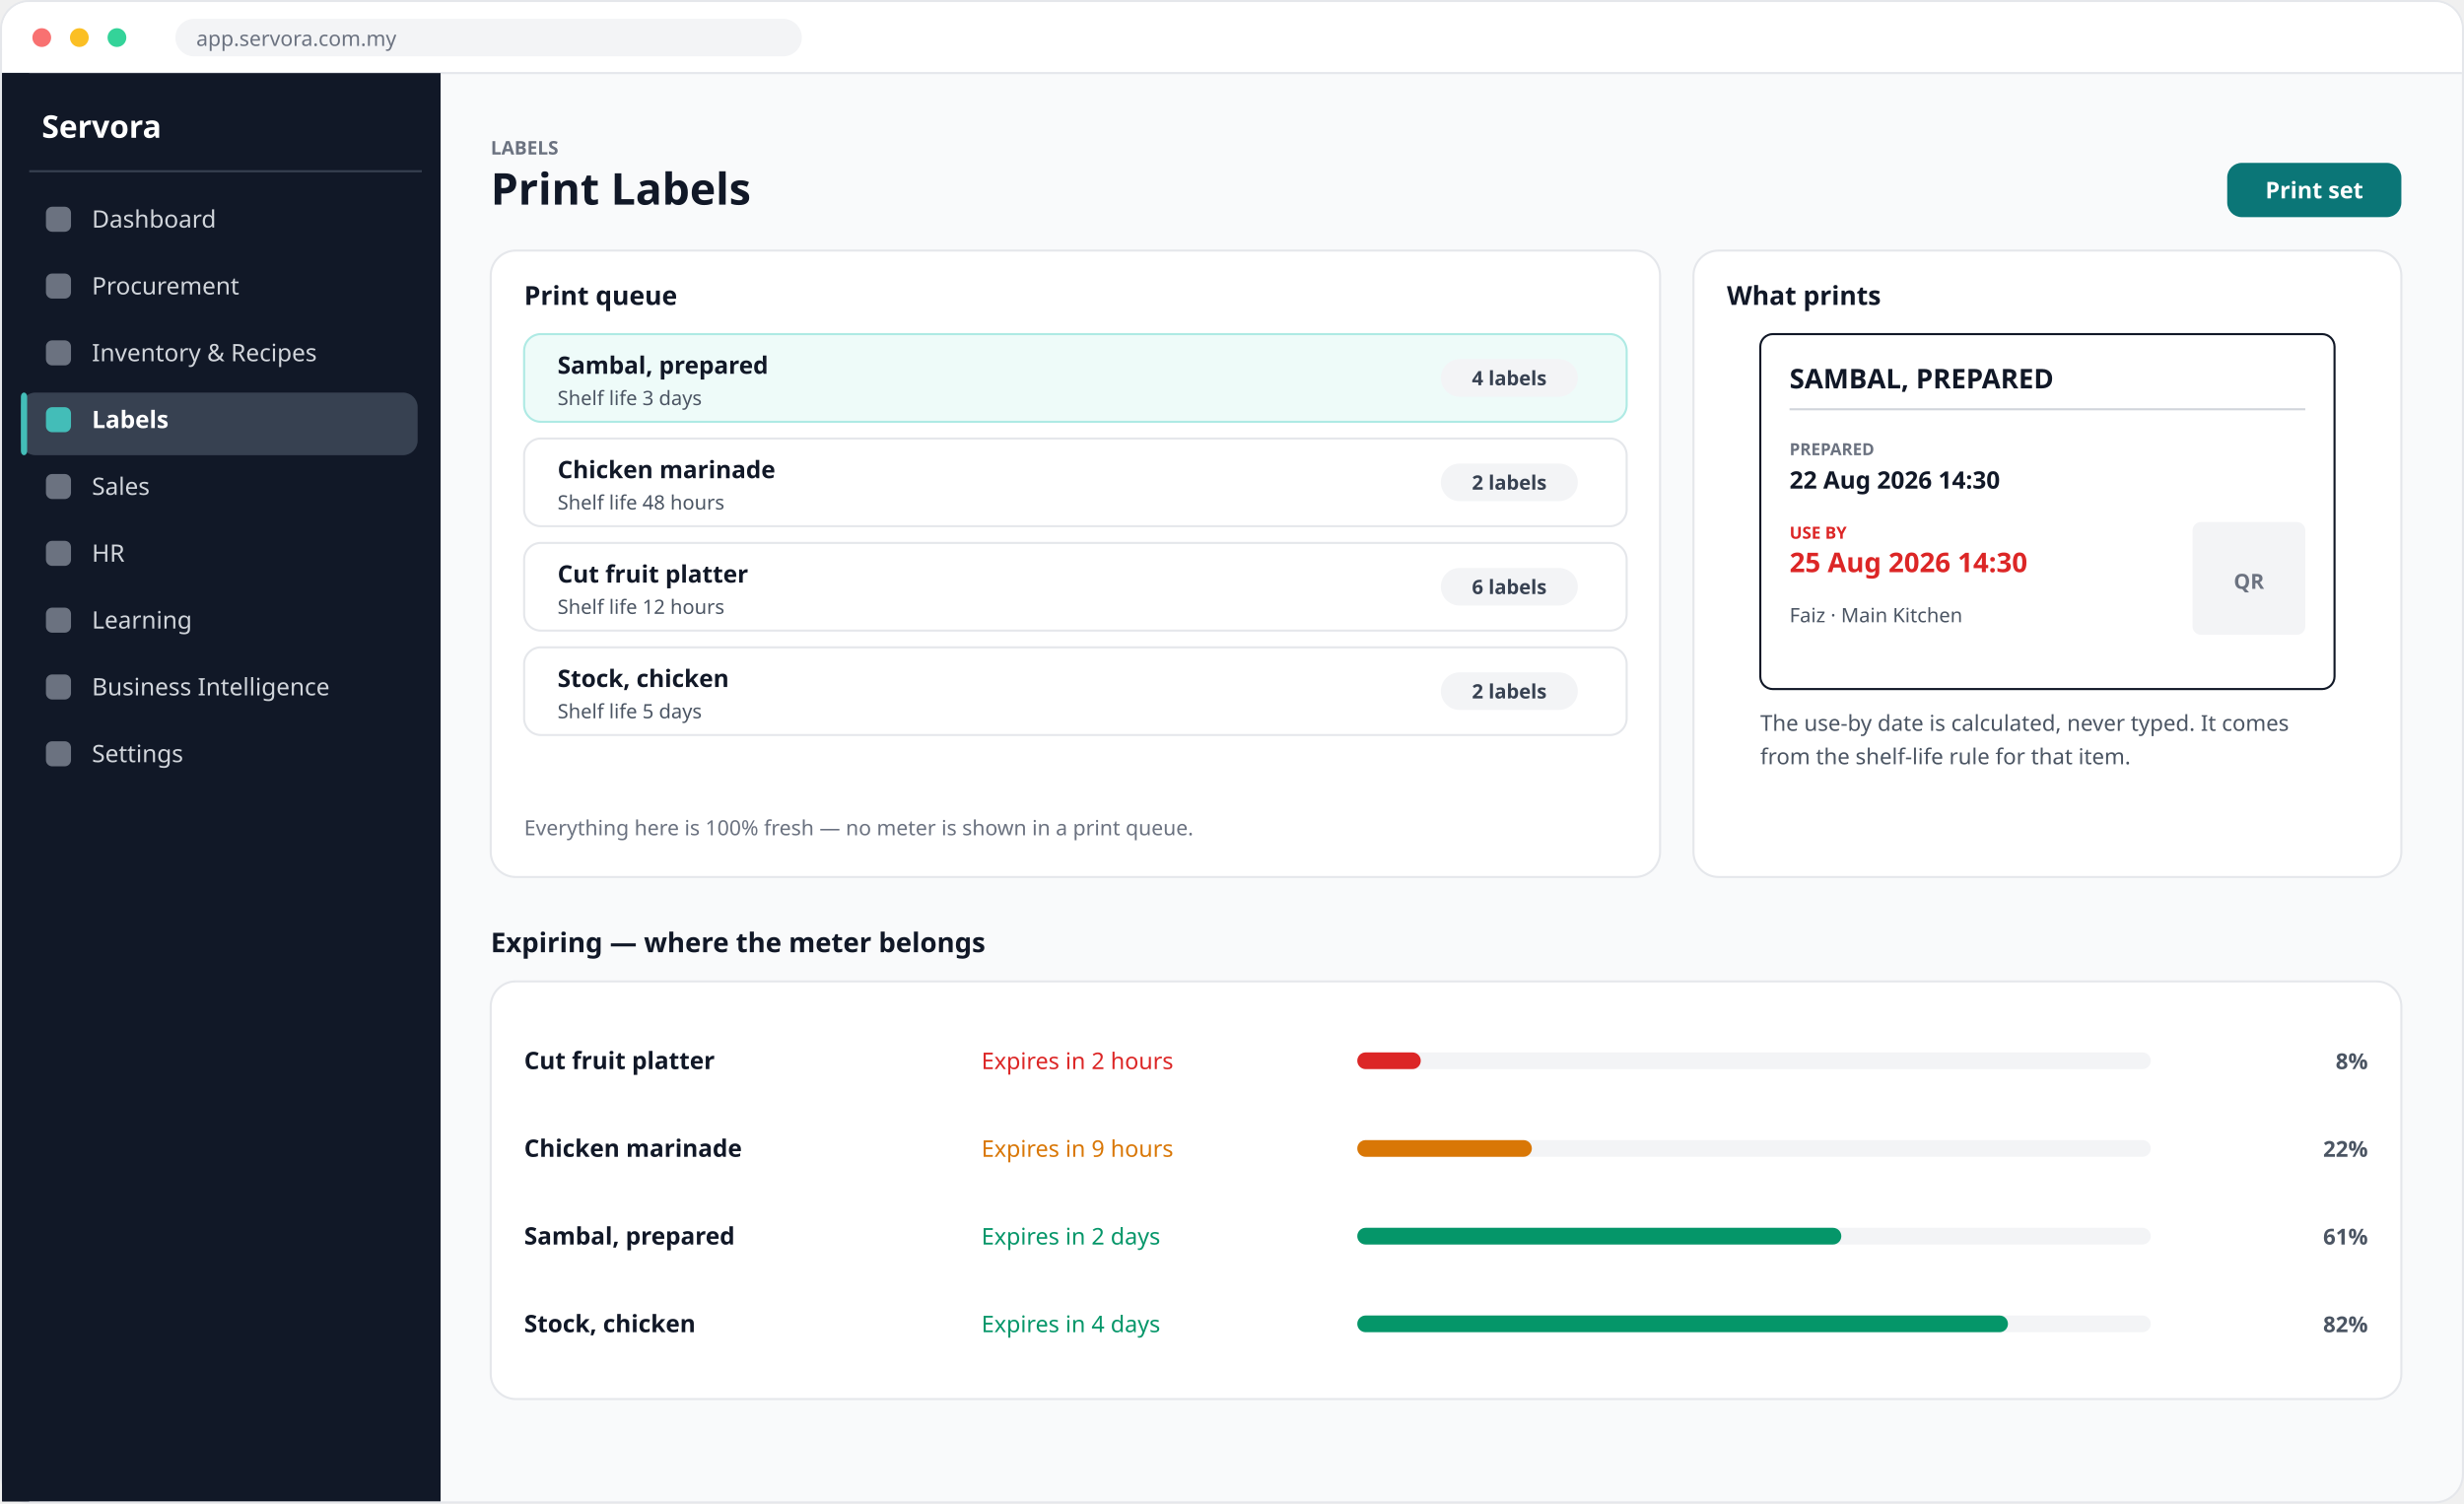
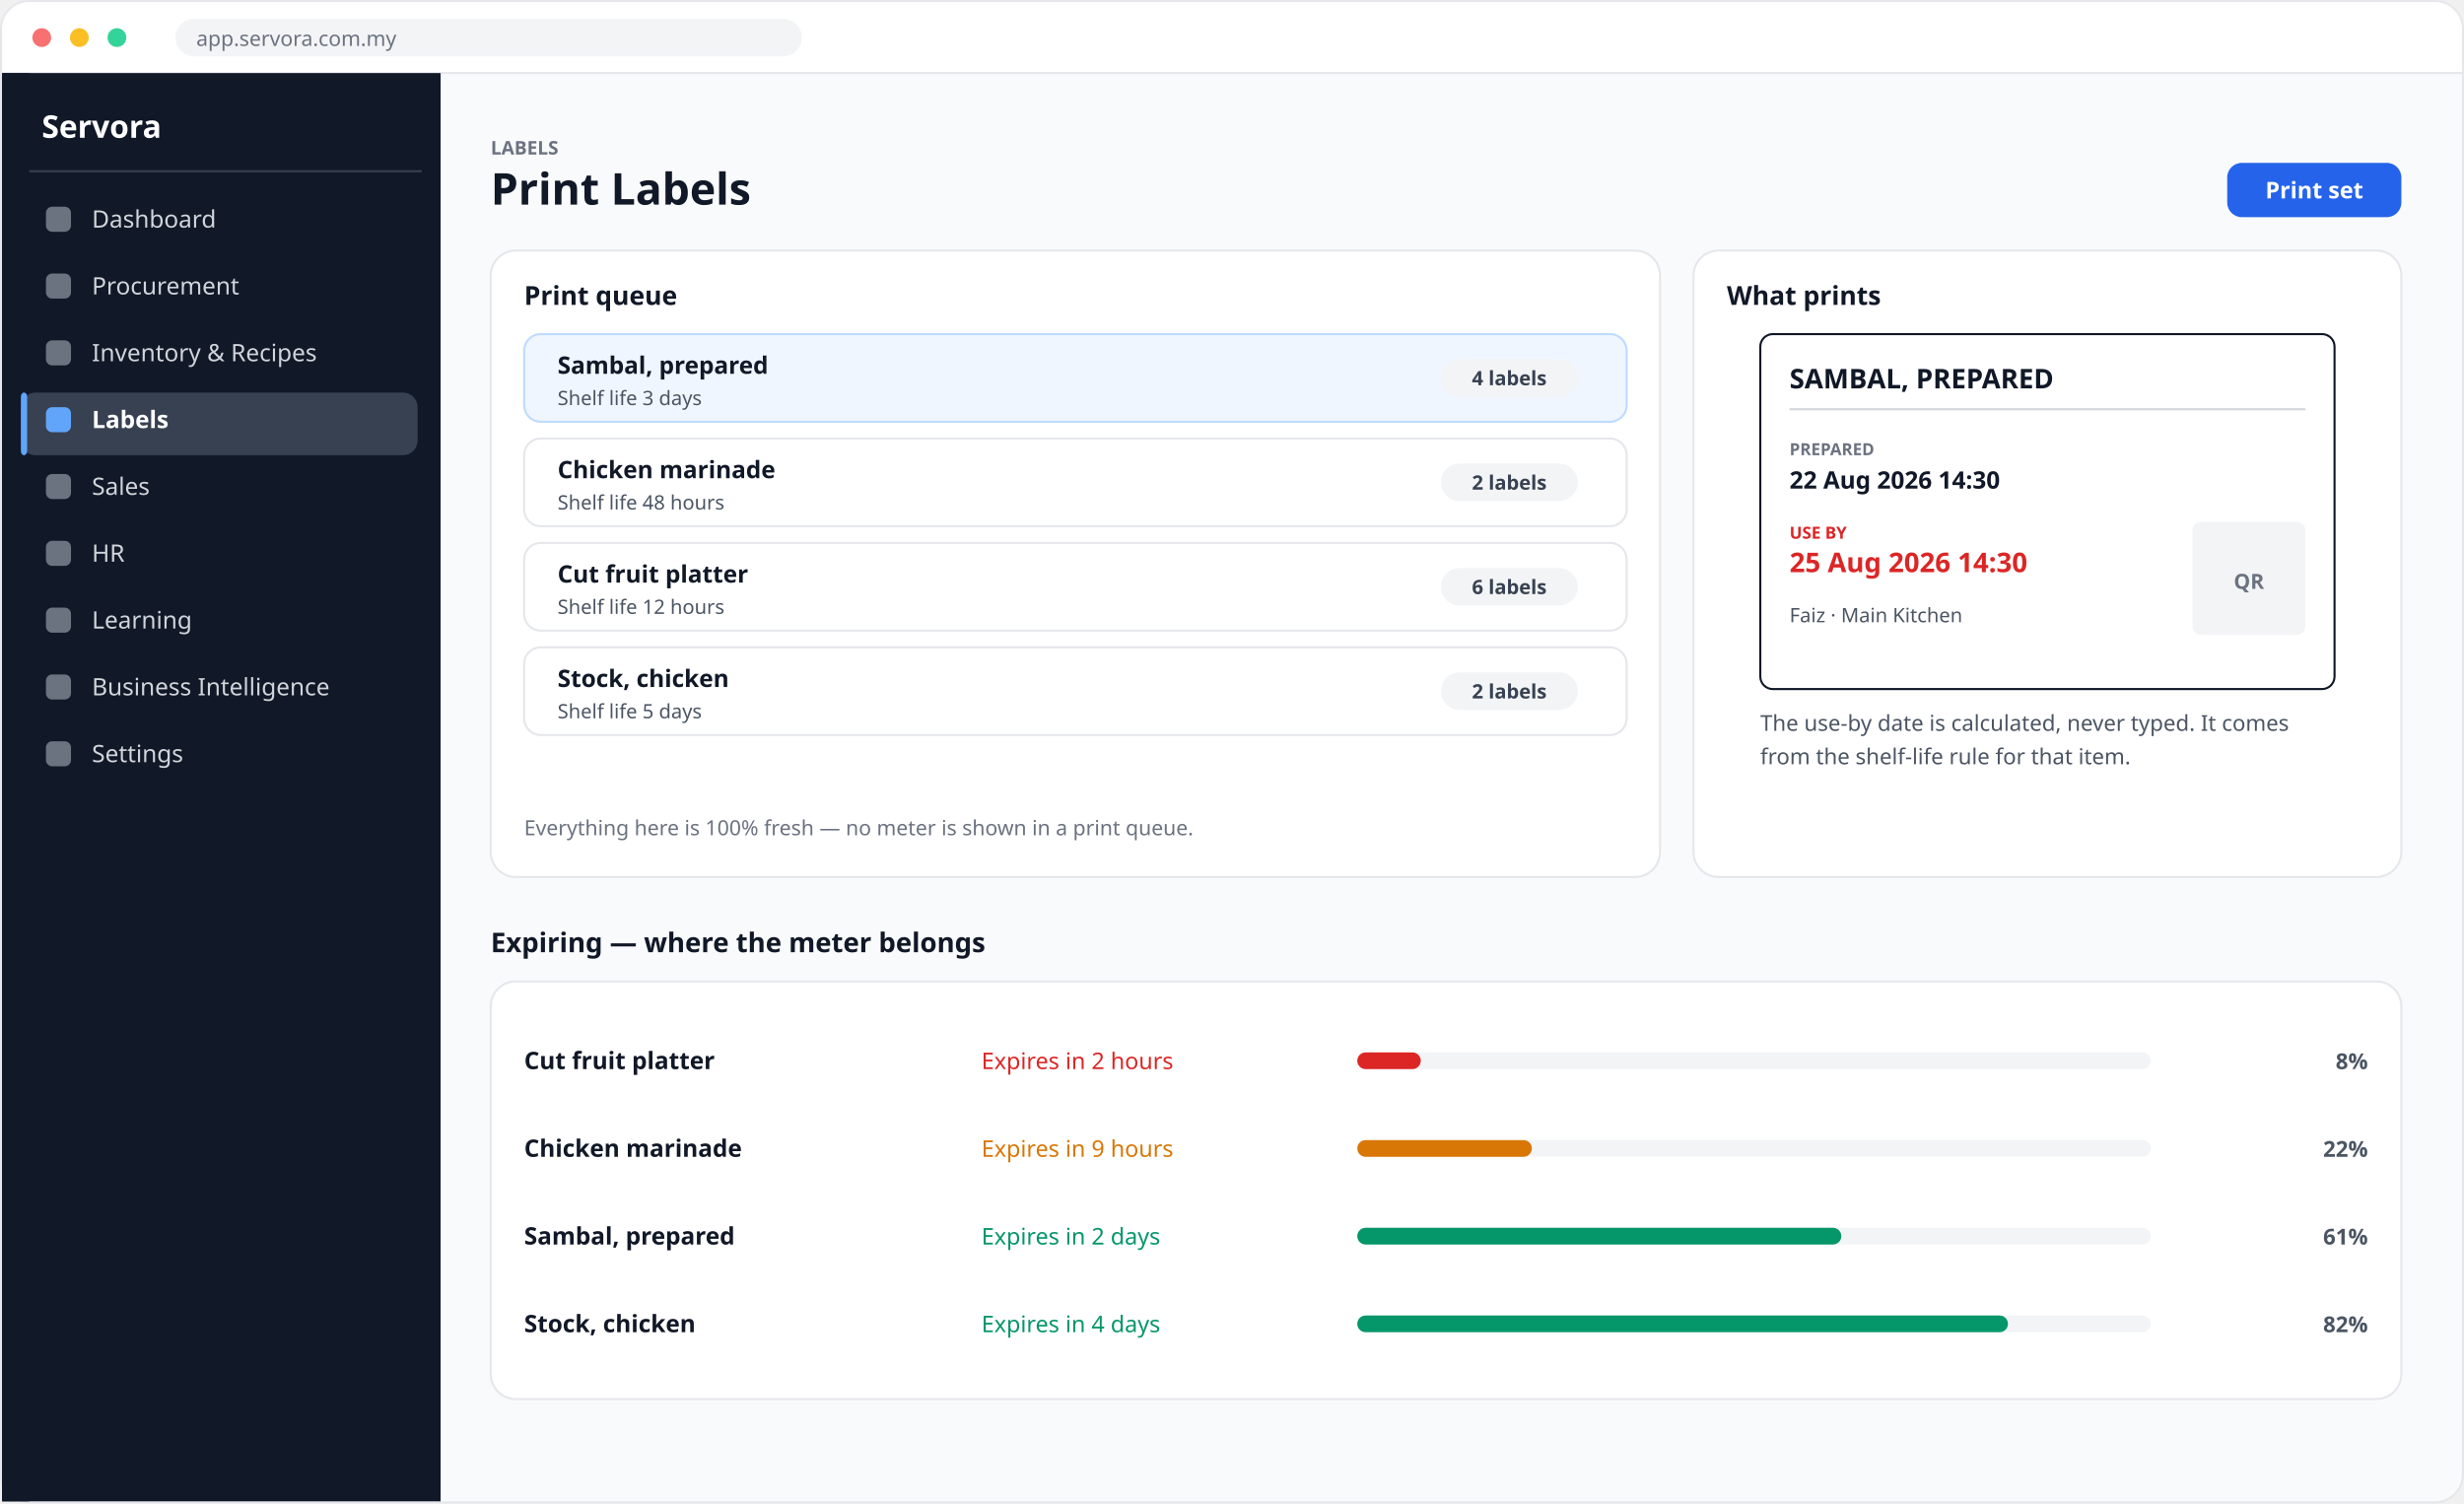
<svg xmlns="http://www.w3.org/2000/svg" viewBox="0 0 1180 720" width="1180" height="720" role="img">
  <rect x="0" y="0" width="1180" height="720" rx="14" fill="#e5e7eb" />
  <rect x="1" y="1" width="1178" height="718" rx="13" fill="#f9fafb" />
  <rect x="1" y="1" width="1178" height="34" rx="13" fill="#ffffff" />
  <rect x="1" y="24" width="1178" height="11" rx="0" fill="#ffffff" />
  <line x1="1" y1="35" x2="1179" y2="35" stroke="#e5e7eb" stroke-width="1" />
  <circle cx="20" cy="18" r="4.5" fill="#f87171" />
  <circle cx="38" cy="18" r="4.5" fill="#fbbf24" />
  <circle cx="56" cy="18" r="4.5" fill="#34d399" />
  <rect x="84" y="9" width="300" height="18" rx="9" fill="#f3f4f6" />
  <text x="94" y="22" font-family="Figtree, ui-sans-serif, system-ui, sans-serif" font-size="10" font-weight="400" fill="#6b7280" text-anchor="start">app.servora.com.my</text>
  <rect x="1" y="35" width="210" height="684" rx="0" fill="#111827" />
  <rect x="1" y="35" width="13" height="684" rx="0" fill="#111827" />
  <text x="20" y="66" font-family="Figtree, ui-sans-serif, system-ui, sans-serif" font-size="15" font-weight="700" fill="#ffffff" text-anchor="start">Servora</text>
  <line x1="14" y1="82" x2="202" y2="82" stroke="#374151" stroke-width="1" />
  <rect x="22" y="99" width="12" height="12" rx="3" fill="#6b7280" />
  <text x="44" y="109" font-family="Figtree, ui-sans-serif, system-ui, sans-serif" font-size="11.5" font-weight="400" fill="#d1d5db" text-anchor="start">Dashboard</text>
  <rect x="22" y="131" width="12" height="12" rx="3" fill="#6b7280" />
  <text x="44" y="141" font-family="Figtree, ui-sans-serif, system-ui, sans-serif" font-size="11.5" font-weight="400" fill="#d1d5db" text-anchor="start">Procurement</text>
  <rect x="22" y="163" width="12" height="12" rx="3" fill="#6b7280" />
  <text x="44" y="173" font-family="Figtree, ui-sans-serif, system-ui, sans-serif" font-size="11.5" font-weight="400" fill="#d1d5db" text-anchor="start">Inventory &amp; Recipes</text>
  <rect x="10" y="188" width="190" height="30" rx="7" fill="#374151" />
-   <rect x="10" y="188" width="3" height="30" rx="2" fill="#43bdb8" />
-   <rect x="22" y="195" width="12" height="12" rx="3" fill="#43bdb8" />
+   <rect x="10" y="188" width="3" height="30" rx="2" fill="#60a5fa" />
+   <rect x="22" y="195" width="12" height="12" rx="3" fill="#60a5fa" />
  <text x="44" y="205" font-family="Figtree, ui-sans-serif, system-ui, sans-serif" font-size="11.5" font-weight="600" fill="#ffffff" text-anchor="start">Labels</text>
  <rect x="22" y="227" width="12" height="12" rx="3" fill="#6b7280" />
  <text x="44" y="237" font-family="Figtree, ui-sans-serif, system-ui, sans-serif" font-size="11.5" font-weight="400" fill="#d1d5db" text-anchor="start">Sales</text>
  <rect x="22" y="259" width="12" height="12" rx="3" fill="#6b7280" />
  <text x="44" y="269" font-family="Figtree, ui-sans-serif, system-ui, sans-serif" font-size="11.5" font-weight="400" fill="#d1d5db" text-anchor="start">HR</text>
  <rect x="22" y="291" width="12" height="12" rx="3" fill="#6b7280" />
  <text x="44" y="301" font-family="Figtree, ui-sans-serif, system-ui, sans-serif" font-size="11.5" font-weight="400" fill="#d1d5db" text-anchor="start">Learning</text>
  <rect x="22" y="323" width="12" height="12" rx="3" fill="#6b7280" />
  <text x="44" y="333" font-family="Figtree, ui-sans-serif, system-ui, sans-serif" font-size="11.5" font-weight="400" fill="#d1d5db" text-anchor="start">Business Intelligence</text>
  <rect x="22" y="355" width="12" height="12" rx="3" fill="#6b7280" />
  <text x="44" y="365" font-family="Figtree, ui-sans-serif, system-ui, sans-serif" font-size="11.5" font-weight="400" fill="#d1d5db" text-anchor="start">Settings</text>
  <text x="235" y="74" font-family="Figtree, ui-sans-serif, system-ui, sans-serif" font-size="9" font-weight="700" fill="#6b7280" text-anchor="start">LABELS</text>
  <text x="235" y="98" font-family="Figtree, ui-sans-serif, system-ui, sans-serif" font-size="21" font-weight="700" fill="#111827" text-anchor="start">Print Labels</text>
-   <rect x="1066.6" y="78" width="83.4" height="26" rx="7" fill="#0b7677" />
+   <rect x="1066.6" y="78" width="83.4" height="26" rx="7" fill="#2563eb" />
  <text x="1108.3" y="95" font-family="Figtree, ui-sans-serif, system-ui, sans-serif" font-size="11" font-weight="600" fill="#ffffff" text-anchor="middle">Print set</text>
  <rect x="235" y="120" width="560" height="300" rx="12" fill="#ffffff" stroke="#e5e7eb" stroke-width="1" />
  <text x="251" y="146" font-family="Figtree, ui-sans-serif, system-ui, sans-serif" font-size="12.5" font-weight="700" fill="#111827" text-anchor="start">Print queue</text>
-   <rect x="251" y="160" width="528" height="42" rx="8" fill="#eefbf9" stroke="#aeeae4" stroke-width="1" />
+   <rect x="251" y="160" width="528" height="42" rx="8" fill="#eff6ff" stroke="#bfdbfe" stroke-width="1" />
  <text x="267" y="179" font-family="Figtree, ui-sans-serif, system-ui, sans-serif" font-size="11.5" font-weight="600" fill="#111827" text-anchor="start">Sambal, prepared</text>
  <text x="267" y="194" font-family="Figtree, ui-sans-serif, system-ui, sans-serif" font-size="9.5" font-weight="400" fill="#4b5563" text-anchor="start">Shelf life 3 days</text>
  <rect x="690" y="172" width="65.6" height="18" rx="9" fill="#f3f4f6" />
  <text x="722.8" y="184.5" font-family="Figtree, ui-sans-serif, system-ui, sans-serif" font-size="9.5" font-weight="600" fill="#374151" text-anchor="middle">4 labels</text>
  <rect x="251" y="210" width="528" height="42" rx="8" fill="#ffffff" stroke="#e5e7eb" stroke-width="1" />
  <text x="267" y="229" font-family="Figtree, ui-sans-serif, system-ui, sans-serif" font-size="11.5" font-weight="600" fill="#111827" text-anchor="start">Chicken marinade</text>
  <text x="267" y="244" font-family="Figtree, ui-sans-serif, system-ui, sans-serif" font-size="9.5" font-weight="400" fill="#4b5563" text-anchor="start">Shelf life 48 hours</text>
  <rect x="690" y="222" width="65.6" height="18" rx="9" fill="#f3f4f6" />
  <text x="722.8" y="234.5" font-family="Figtree, ui-sans-serif, system-ui, sans-serif" font-size="9.5" font-weight="600" fill="#374151" text-anchor="middle">2 labels</text>
  <rect x="251" y="260" width="528" height="42" rx="8" fill="#ffffff" stroke="#e5e7eb" stroke-width="1" />
  <text x="267" y="279" font-family="Figtree, ui-sans-serif, system-ui, sans-serif" font-size="11.5" font-weight="600" fill="#111827" text-anchor="start">Cut fruit platter</text>
  <text x="267" y="294" font-family="Figtree, ui-sans-serif, system-ui, sans-serif" font-size="9.5" font-weight="400" fill="#4b5563" text-anchor="start">Shelf life 12 hours</text>
  <rect x="690" y="272" width="65.6" height="18" rx="9" fill="#f3f4f6" />
  <text x="722.8" y="284.5" font-family="Figtree, ui-sans-serif, system-ui, sans-serif" font-size="9.5" font-weight="600" fill="#374151" text-anchor="middle">6 labels</text>
  <rect x="251" y="310" width="528" height="42" rx="8" fill="#ffffff" stroke="#e5e7eb" stroke-width="1" />
  <text x="267" y="329" font-family="Figtree, ui-sans-serif, system-ui, sans-serif" font-size="11.5" font-weight="600" fill="#111827" text-anchor="start">Stock, chicken</text>
  <text x="267" y="344" font-family="Figtree, ui-sans-serif, system-ui, sans-serif" font-size="9.5" font-weight="400" fill="#4b5563" text-anchor="start">Shelf life 5 days</text>
  <rect x="690" y="322" width="65.6" height="18" rx="9" fill="#f3f4f6" />
  <text x="722.8" y="334.5" font-family="Figtree, ui-sans-serif, system-ui, sans-serif" font-size="9.5" font-weight="600" fill="#374151" text-anchor="middle">2 labels</text>
  <text x="251" y="400" font-family="Figtree, ui-sans-serif, system-ui, sans-serif" font-size="10" font-weight="400" fill="#6b7280" text-anchor="start">Everything here is 100% fresh — no meter is shown in a print queue.</text>
  <rect x="811" y="120" width="339" height="300" rx="12" fill="#ffffff" stroke="#e5e7eb" stroke-width="1" />
  <text x="827" y="146" font-family="Figtree, ui-sans-serif, system-ui, sans-serif" font-size="12.5" font-weight="700" fill="#111827" text-anchor="start">What prints</text>
  <rect x="843" y="160" width="275" height="170" rx="6" fill="#ffffff" stroke="#111827" stroke-width="1" />
  <text x="857" y="186" font-family="Figtree, ui-sans-serif, system-ui, sans-serif" font-size="13" font-weight="700" fill="#111827" text-anchor="start">SAMBAL, PREPARED</text>
  <line x1="857" y1="196" x2="1104" y2="196" stroke="#d1d5db" stroke-width="1" />
  <text x="857" y="218" font-family="Figtree, ui-sans-serif, system-ui, sans-serif" font-size="8" font-weight="700" fill="#6b7280" text-anchor="start">PREPARED</text>
  <text x="857" y="234" font-family="Figtree, ui-sans-serif, system-ui, sans-serif" font-size="11.5" font-weight="600" fill="#111827" text-anchor="start">22 Aug 2026  14:30</text>
  <text x="857" y="258" font-family="Figtree, ui-sans-serif, system-ui, sans-serif" font-size="8" font-weight="700" fill="#dc2626" text-anchor="start">USE BY</text>
  <text x="857" y="274" font-family="Figtree, ui-sans-serif, system-ui, sans-serif" font-size="13" font-weight="700" fill="#dc2626" text-anchor="start">25 Aug 2026  14:30</text>
  <text x="857" y="298" font-family="Figtree, ui-sans-serif, system-ui, sans-serif" font-size="9.5" font-weight="400" fill="#4b5563" text-anchor="start">Faiz · Main Kitchen</text>
  <rect x="1050" y="250" width="54" height="54" rx="4" fill="#f3f4f6" />
  <text x="1077" y="282" font-family="Figtree, ui-sans-serif, system-ui, sans-serif" font-size="10" font-weight="700" fill="#6b7280" text-anchor="middle">QR</text>
  <text x="843" y="350" font-family="Figtree, ui-sans-serif, system-ui, sans-serif" font-size="10.5" font-weight="400" fill="#4b5563" text-anchor="start">The use-by date is calculated, never typed. It comes</text>
  <text x="843" y="366" font-family="Figtree, ui-sans-serif, system-ui, sans-serif" font-size="10.5" font-weight="400" fill="#4b5563" text-anchor="start">from the shelf-life rule for that item.</text>
  <text x="235" y="456" font-family="Figtree, ui-sans-serif, system-ui, sans-serif" font-size="13" font-weight="700" fill="#111827" text-anchor="start">Expiring — where the meter belongs</text>
  <rect x="235" y="470" width="915" height="200" rx="12" fill="#ffffff" stroke="#e5e7eb" stroke-width="1" />
  <text x="251" y="512" font-family="Figtree, ui-sans-serif, system-ui, sans-serif" font-size="11.5" font-weight="600" fill="#111827" text-anchor="start">Cut fruit platter</text>
  <text x="470" y="512" font-family="Figtree, ui-sans-serif, system-ui, sans-serif" font-size="11" font-weight="400" fill="#dc2626" text-anchor="start">Expires in 2 hours</text>
  <rect x="650" y="504" width="380" height="8" rx="4" fill="#f3f4f6" />
  <rect x="650" y="504" width="30.4" height="8" rx="4" fill="#dc2626" />
  <text x="1134" y="512" font-family="Figtree, ui-sans-serif, system-ui, sans-serif" font-size="10.5" font-weight="600" fill="#4b5563" text-anchor="end">8%</text>
  <text x="251" y="554" font-family="Figtree, ui-sans-serif, system-ui, sans-serif" font-size="11.5" font-weight="600" fill="#111827" text-anchor="start">Chicken marinade</text>
  <text x="470" y="554" font-family="Figtree, ui-sans-serif, system-ui, sans-serif" font-size="11" font-weight="400" fill="#d97706" text-anchor="start">Expires in 9 hours</text>
  <rect x="650" y="546" width="380" height="8" rx="4" fill="#f3f4f6" />
  <rect x="650" y="546" width="83.6" height="8" rx="4" fill="#d97706" />
  <text x="1134" y="554" font-family="Figtree, ui-sans-serif, system-ui, sans-serif" font-size="10.5" font-weight="600" fill="#4b5563" text-anchor="end">22%</text>
  <text x="251" y="596" font-family="Figtree, ui-sans-serif, system-ui, sans-serif" font-size="11.5" font-weight="600" fill="#111827" text-anchor="start">Sambal, prepared</text>
  <text x="470" y="596" font-family="Figtree, ui-sans-serif, system-ui, sans-serif" font-size="11" font-weight="400" fill="#059669" text-anchor="start">Expires in 2 days</text>
  <rect x="650" y="588" width="380" height="8" rx="4" fill="#f3f4f6" />
  <rect x="650" y="588" width="231.8" height="8" rx="4" fill="#059669" />
  <text x="1134" y="596" font-family="Figtree, ui-sans-serif, system-ui, sans-serif" font-size="10.5" font-weight="600" fill="#4b5563" text-anchor="end">61%</text>
  <text x="251" y="638" font-family="Figtree, ui-sans-serif, system-ui, sans-serif" font-size="11.5" font-weight="600" fill="#111827" text-anchor="start">Stock, chicken</text>
  <text x="470" y="638" font-family="Figtree, ui-sans-serif, system-ui, sans-serif" font-size="11" font-weight="400" fill="#059669" text-anchor="start">Expires in 4 days</text>
  <rect x="650" y="630" width="380" height="8" rx="4" fill="#f3f4f6" />
  <rect x="650" y="630" width="311.6" height="8" rx="4" fill="#059669" />
  <text x="1134" y="638" font-family="Figtree, ui-sans-serif, system-ui, sans-serif" font-size="10.5" font-weight="600" fill="#4b5563" text-anchor="end">82%</text>
</svg>
